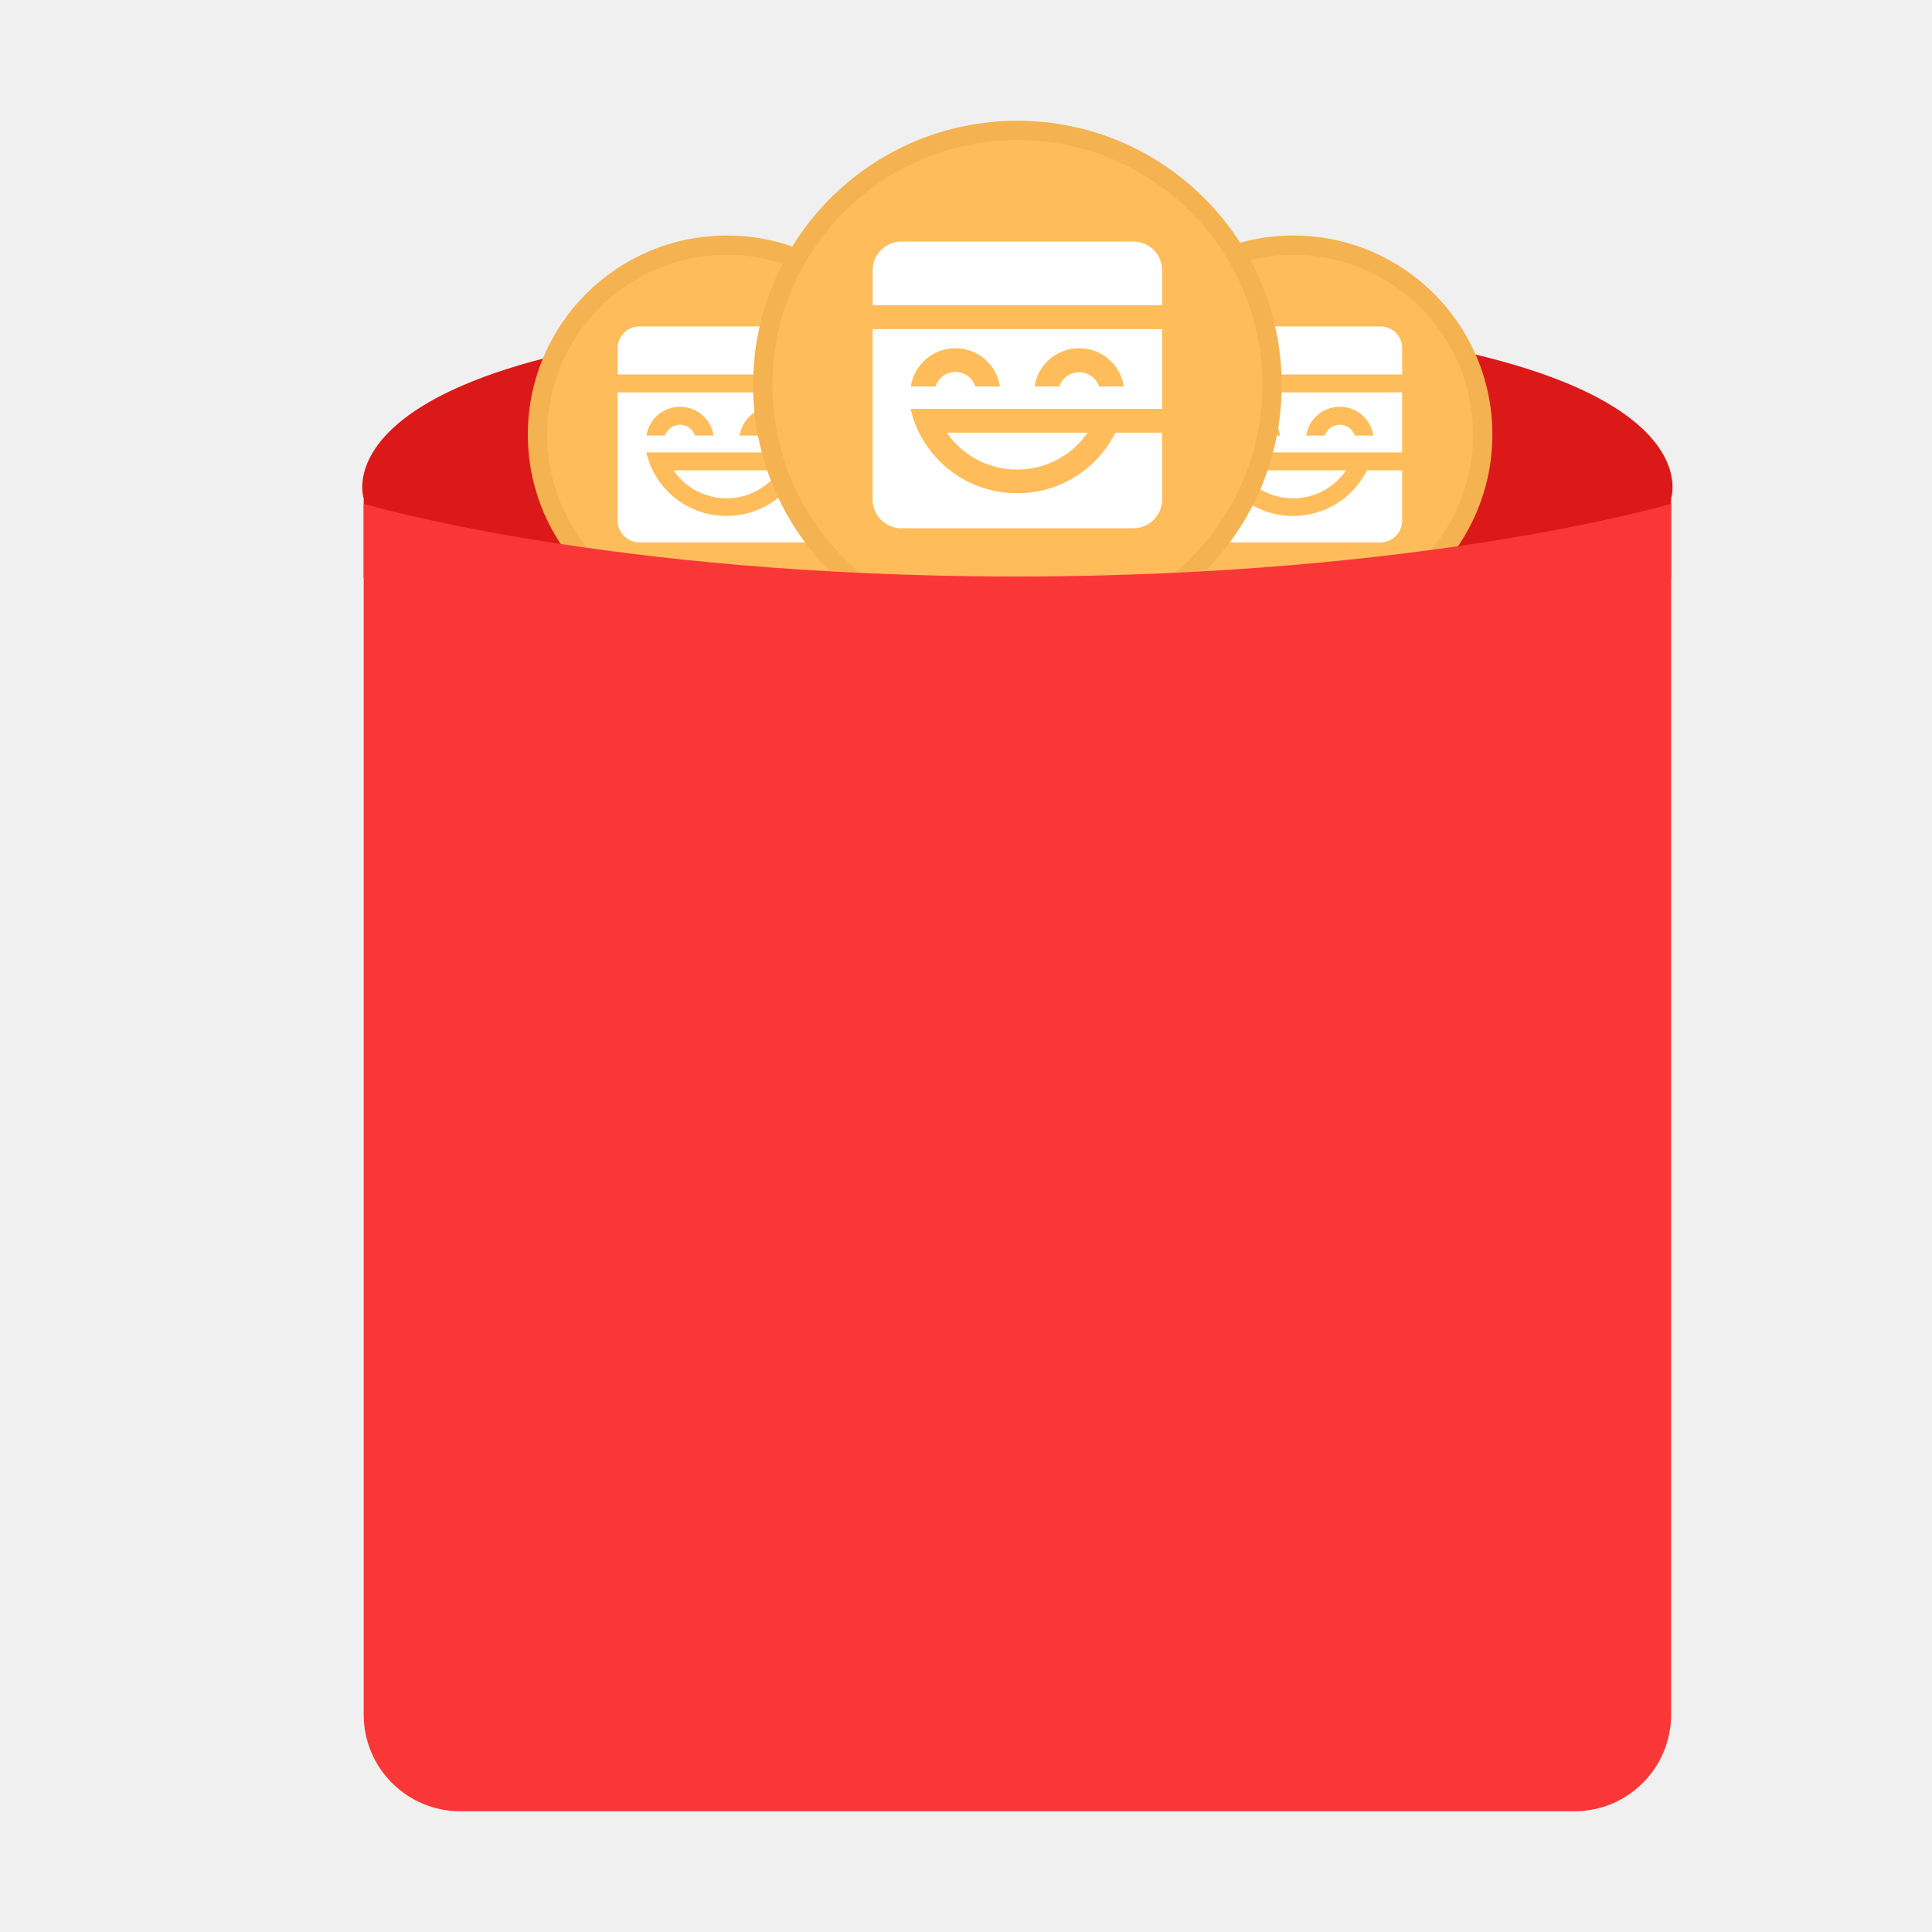
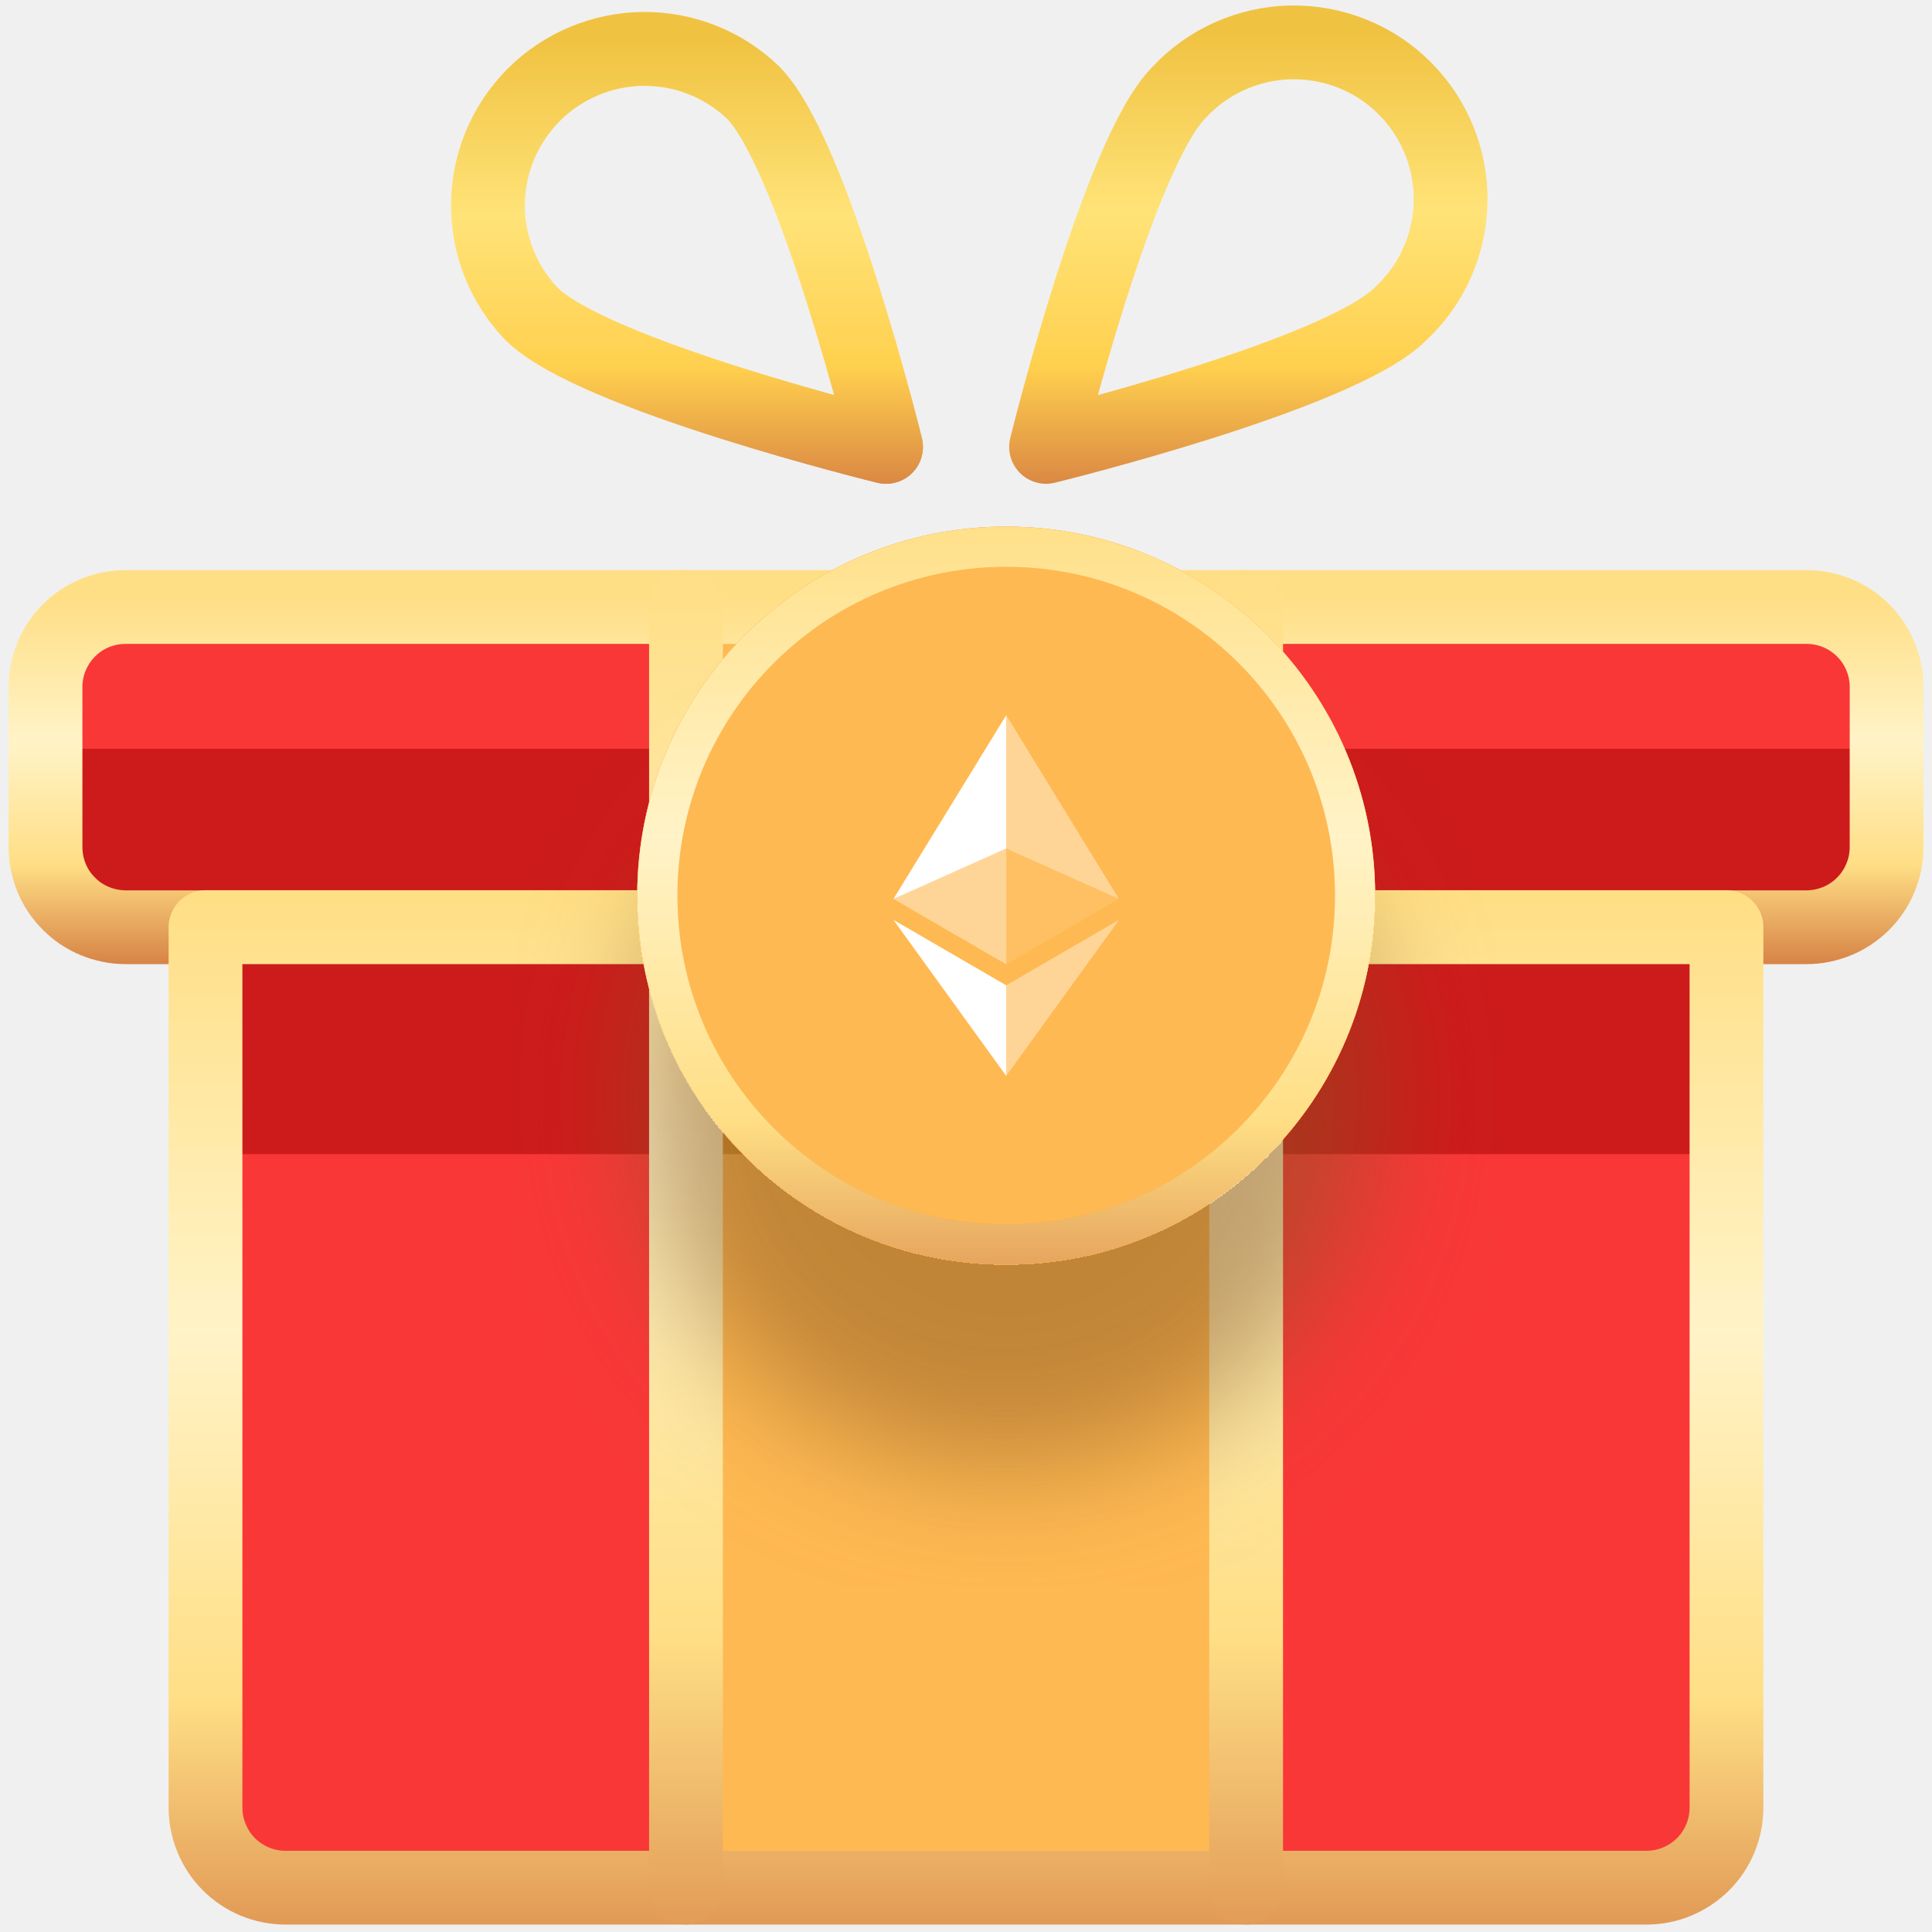
- <svg xmlns="http://www.w3.org/2000/svg" viewBox="0 0 20 20">
-   <path fill="#db1919" d="M3.765 5.161s-.661-1.903 6.767-1.903 6.767 1.903 6.767 1.903v.82H3.765z" />
-   <circle cx="13.389" cy="4.498" r="1.96" fill="#ffbc5a" stroke="#f5b250" stroke-width=".2" />
-   <path fill="#fff" fill-rule="evenodd" d="M14.515 4.062v.621h-1.96a.85.85 0 0 0 .83.658.853.853 0 0 0 .766-.472h.364v.522a.225.225 0 0 1-.226.224h-1.804a.225.225 0 0 1-.226-.224V4.062zm-.58.807a.665.665 0 0 1-1.098 0h1.097zm-1.03-.658a.35.35 0 0 0-.348.298h.193a.163.163 0 0 1 .31 0h.192a.35.35 0 0 0-.347-.298zm.965 0a.35.35 0 0 0-.348.298h.193a.163.163 0 0 1 .31 0h.192a.35.35 0 0 0-.347-.298zm.42-.832c.124 0 .225.1.225.223v.274H12.26v-.274c0-.123.101-.223.226-.223h1.805z" clip-rule="evenodd" />
-   <path fill="#ffbc5a" stroke="#f5b250" stroke-width=".2" d="M9.484 4.498a1.96 1.96 0 1 1-3.92 0 1.96 1.96 0 0 1 3.92 0z" />
-   <path fill="#fff" fill-rule="evenodd" d="M8.65 4.062v.621H6.69a.85.85 0 0 0 .83.658.853.853 0 0 0 .766-.472h.364v.522a.225.225 0 0 1-.226.224H6.62a.225.225 0 0 1-.226-.224V4.062zm-.58.807a.665.665 0 0 1-1.098 0h1.097zm-1.03-.658a.35.35 0 0 0-.348.298h.192a.163.163 0 0 1 .31 0h.193a.35.35 0 0 0-.348-.298zm.964 0a.35.35 0 0 0-.347.298h.192a.163.163 0 0 1 .31 0h.193a.35.35 0 0 0-.348-.298zm.42-.832c.125 0 .226.1.226.223v.274H6.394v-.274c0-.123.101-.223.226-.223z" clip-rule="evenodd" />
-   <path fill="#ffbc5a" stroke="#f5b250" stroke-width=".2" d="M13.168 3.986a2.636 2.636 0 1 1-5.272 0 2.636 2.636 0 0 1 5.272 0z" />
-   <path fill="#fff" fill-rule="evenodd" d="M12.03 3.407v.825H9.426c.113.5.565.874 1.104.874.446 0 .831-.255 1.016-.627h.484v.693a.298.298 0 0 1-.3.297H9.333a.298.298 0 0 1-.3-.297V3.407zm-.771 1.072a.883.883 0 0 1-.73.382.883.883 0 0 1-.728-.382h1.457zM9.89 3.605a.465.465 0 0 0-.461.396h.255a.216.216 0 0 1 .412 0h.255a.465.465 0 0 0-.461-.396zm1.282 0a.465.465 0 0 0-.462.396h.256a.216.216 0 0 1 .206-.148c.096 0 .177.062.206.148h.255a.465.465 0 0 0-.461-.396zM11.73 2.5c.166 0 .3.133.3.297v.363H9.034v-.363c0-.164.134-.297.3-.297z" clip-rule="evenodd" />
-   <path fill="#f93737" d="M3.765 5.215s2.511.753 6.754.753 6.78-.753 6.78-.753V17.75a1 1 0 0 1-1 1H4.765a1 1 0 0 1-1-1z" />
+ <svg xmlns="http://www.w3.org/2000/svg" width="16" height="16" fill="none" viewBox="0 0 16 16">
+   <path fill="#4B4B4B" fill-rule="evenodd" d="M15.573 7.269C15.607 7.189 15.624 7.102 15.624 7.015V5.689C15.624 5.514 15.554 5.345 15.43 5.221C15.305 5.096 15.137 5.027 14.961 5.027H1.04C0.864 5.027 0.695 5.096 0.571 5.221C0.447 5.345 0.377 5.514 0.377 5.689V7.015C0.377 7.102 0.394 7.189 0.427 7.269C0.46 7.35 0.509 7.423 0.571 7.484C0.632 7.546 0.705 7.595 0.786 7.628C0.866 7.661 0.953 7.679 1.04 7.679H1.703V14.97C1.703 15.058 1.72 15.144 1.753 15.224C1.787 15.305 1.835 15.378 1.897 15.439C1.959 15.501 2.032 15.55 2.112 15.583C2.193 15.616 2.279 15.633 2.366 15.633H13.635C13.811 15.633 13.98 15.563 14.104 15.439C14.229 15.315 14.299 15.146 14.299 14.97V7.679H14.961C15.048 7.679 15.134 7.661 15.215 7.628C15.295 7.595 15.368 7.546 15.43 7.484C15.491 7.423 15.54 7.35 15.573 7.269Z" clip-rule="evenodd" />
+   <path stroke="black" stroke-linecap="round" stroke-linejoin="round" stroke-width="0.5" d="M11.598 2.6C11.091 3.107 8.663 3.701 8.663 3.701C8.663 3.701 9.26 1.273 9.764 0.766C9.882 0.638 10.026 0.535 10.185 0.464C10.345 0.393 10.517 0.354 10.691 0.351C10.866 0.348 11.039 0.38 11.201 0.445C11.363 0.51 11.51 0.607 11.633 0.731C11.757 0.854 11.854 1.002 11.919 1.163C11.985 1.325 12.017 1.499 12.013 1.673C12.01 1.848 11.971 2.02 11.9 2.179C11.829 2.339 11.726 2.481 11.598 2.6Z" />
+   <path stroke="black" stroke-linecap="round" stroke-linejoin="round" stroke-width="0.5" d="M4.403 2.6C4.91 3.107 7.338 3.701 7.338 3.701C7.338 3.701 6.74 1.273 6.237 0.767C5.992 0.532 5.665 0.402 5.325 0.405C4.986 0.409 4.661 0.545 4.421 0.785C4.181 1.026 4.044 1.35 4.041 1.69C4.038 2.029 4.168 2.357 4.403 2.601V2.6Z" />
+   <path fill="#F93737" d="M14.298 14.97C14.298 15.146 14.228 15.315 14.104 15.439C13.979 15.563 13.811 15.633 13.635 15.633H2.365C2.278 15.633 2.192 15.616 2.112 15.583C2.031 15.55 1.958 15.501 1.896 15.439C1.835 15.378 1.786 15.305 1.753 15.224C1.719 15.144 1.702 15.057 1.702 14.97V7.678H14.297L14.298 14.97Z" />
+   <path fill="#CD1B1B" d="M14.298 7.678H1.702V9.558H14.297V7.678H14.298Z" />
+   <path fill="#CD1B1B" d="M15.624 7.015C15.624 7.102 15.607 7.189 15.573 7.269C15.54 7.35 15.491 7.423 15.43 7.484C15.368 7.546 15.295 7.595 15.215 7.628C15.134 7.661 15.048 7.679 14.961 7.679H1.04C0.953 7.679 0.866 7.661 0.786 7.628C0.705 7.595 0.632 7.546 0.571 7.484C0.509 7.423 0.46 7.35 0.427 7.269C0.394 7.189 0.377 7.102 0.377 7.015V5.689C0.377 5.514 0.447 5.345 0.571 5.221C0.695 5.096 0.864 5.027 1.04 5.027H14.961C15.137 5.027 15.305 5.096 15.43 5.221C15.554 5.345 15.624 5.514 15.624 5.689V7.016V7.015Z" />
+   <path fill="#F93737" d="M15.624 6.201V5.689C15.624 5.514 15.554 5.345 15.43 5.221C15.305 5.096 15.137 5.027 14.961 5.027H1.04C0.864 5.027 0.695 5.096 0.571 5.221C0.447 5.345 0.377 5.514 0.377 5.689V6.201H15.624Z" />
+   <path fill="#D8922C" d="M10.321 5.027H5.681V7.679H10.321V5.027Z" />
+   <path fill="#FFB952" d="M10.321 5.027H5.681V6.201H10.321V5.027Z" />
+   <path fill="#FFB952" d="M10.321 7.678H5.681V15.633H10.321V7.678Z" />
+   <path fill="#D8922C" d="M10.321 7.678H5.681V9.558H10.321V7.678Z" />
+   <path stroke="url(#paint0_linear_11296_11650)" stroke-linecap="round" stroke-linejoin="round" stroke-width="0.611" d="M15.624 7.015C15.624 7.102 15.607 7.189 15.573 7.269C15.54 7.35 15.491 7.423 15.43 7.484C15.368 7.546 15.295 7.595 15.215 7.628C15.134 7.661 15.048 7.679 14.961 7.679H1.04C0.953 7.679 0.866 7.661 0.786 7.628C0.705 7.595 0.632 7.546 0.571 7.484C0.509 7.423 0.46 7.35 0.427 7.269C0.394 7.189 0.377 7.102 0.377 7.015V5.689C0.377 5.514 0.447 5.345 0.571 5.221C0.695 5.096 0.864 5.027 1.04 5.027H14.961C15.137 5.027 15.305 5.096 15.43 5.221C15.554 5.345 15.624 5.514 15.624 5.689V7.016V7.015Z" />
+   <path stroke="url(#paint1_linear_11296_11650)" stroke-linecap="round" stroke-linejoin="round" stroke-width="0.611" d="M14.298 14.97C14.298 15.146 14.228 15.315 14.104 15.439C13.979 15.563 13.811 15.633 13.635 15.633H2.365C2.278 15.633 2.192 15.616 2.112 15.583C2.031 15.55 1.958 15.501 1.896 15.439C1.835 15.378 1.786 15.305 1.753 15.224C1.719 15.144 1.702 15.057 1.702 14.97L1.702 7.678H14.298V14.97Z" />
+   <path stroke="url(#paint2_linear_11296_11650)" stroke-linecap="round" stroke-linejoin="round" stroke-width="0.611" d="M5.681 5.027V15.633" />
+   <path stroke="url(#paint3_linear_11296_11650)" stroke-linecap="round" stroke-linejoin="round" stroke-width="0.611" d="M10.32 15.633V5.027" />
+   <path stroke="url(#paint4_linear_11296_11650)" stroke-linecap="round" stroke-linejoin="round" stroke-width="0.611" d="M11.598 2.6C11.091 3.107 8.663 3.701 8.663 3.701C8.663 3.701 9.26 1.273 9.764 0.766C9.882 0.638 10.026 0.535 10.185 0.464C10.345 0.393 10.517 0.354 10.691 0.351C10.866 0.348 11.039 0.38 11.201 0.445C11.363 0.51 11.51 0.607 11.633 0.731C11.757 0.854 11.854 1.002 11.919 1.163C11.985 1.325 12.017 1.499 12.013 1.673C12.01 1.848 11.971 2.02 11.9 2.179C11.829 2.339 11.726 2.481 11.598 2.6Z" />
+   <path stroke="url(#paint5_linear_11296_11650)" stroke-linecap="round" stroke-linejoin="round" stroke-width="0.611" d="M4.403 2.6C4.91 3.107 7.338 3.701 7.338 3.701C7.338 3.701 6.74 1.273 6.237 0.767C5.992 0.531 5.665 0.402 5.325 0.405C4.986 0.409 4.661 0.545 4.421 0.785C4.181 1.025 4.044 1.35 4.041 1.69C4.038 2.029 4.168 2.356 4.403 2.601V2.6Z" />
+   <path stroke="url(#paint6_linear_11296_11650)" stroke-linecap="round" stroke-linejoin="round" stroke-width="0.611" d="M4.403 2.6C4.91 3.107 7.338 3.701 7.338 3.701C7.338 3.701 6.74 1.273 6.237 0.767C5.992 0.531 5.665 0.402 5.325 0.405C4.986 0.409 4.661 0.545 4.421 0.785C4.181 1.025 4.044 1.35 4.041 1.69C4.038 2.029 4.168 2.356 4.403 2.601V2.6Z" />
+   <g filter="url(#filter0_d_11296_11650)">
+     <rect width="6.111" height="6.111" x="5.277" y="4.361" fill="#FFB952" rx="3.056" />
+     <rect width="5.778" height="5.778" x="5.444" y="4.528" stroke="#EFA437" stroke-width="0.333" rx="2.889" />
+     <rect width="5.778" height="5.778" x="5.444" y="4.528" stroke="url(#paint7_linear_11296_11650)" stroke-width="0.333" rx="2.889" />
+     <path fill="white" fill-opacity="0.4" d="M8.333 5.923V7.027L9.266 7.444L8.333 5.923Z" />
+     <path fill="white" d="M8.333 5.923L7.399 7.445L8.333 7.027V5.923Z" />
+     <path fill="white" fill-opacity="0.4" d="M8.333 8.16V8.91L9.267 7.618L8.333 8.16Z" />
+     <path fill="white" d="M8.333 8.91V8.16L7.399 7.618L8.333 8.91Z" />
+     <path fill="white" fill-opacity="0.1" d="M8.333 7.986L9.266 7.444L8.333 7.027V7.986Z" />
+     <path fill="white" fill-opacity="0.4" d="M7.399 7.444L8.333 7.986V7.027L7.399 7.444Z" />
+   </g>
+   <defs>
+     <filter id="filter0_d_11296_11650" width="8.111" height="8.778" x="4.277" y="4.361" color-interpolation-filters="sRGB" filterUnits="userSpaceOnUse">
+       <feFlood flood-opacity="0" result="BackgroundImageFix" />
+       <feColorMatrix in="SourceAlpha" result="hardAlpha" type="matrix" values="0 0 0 0 0 0 0 0 0 0 0 0 0 0 0 0 0 0 127 0" />
+       <feOffset dy="1.667" />
+       <feGaussianBlur stdDeviation="0.5" />
+       <feComposite in2="hardAlpha" operator="out" />
+       <feColorMatrix type="matrix" values="0 0 0 0 0.52 0 0 0 0 0.325 0 0 0 0 0.121 0 0 0 0.5 0" />
+       <feBlend in2="BackgroundImageFix" mode="multiply" result="effect1_dropShadow_11296_11650" />
+       <feBlend in="SourceGraphic" in2="effect1_dropShadow_11296_11650" mode="normal" result="shape" />
+     </filter>
+     <linearGradient id="paint0_linear_11296_11650" x1="8" x2="8" y1="4.958" y2="8.031" gradientUnits="userSpaceOnUse">
+       <stop stop-color="#FFDF86" />
+       <stop offset="0.385" stop-color="#FFF3C7" />
+       <stop offset="0.714" stop-color="#FFDF86" />
+       <stop offset="1" stop-color="#D57E42" />
+     </linearGradient>
+     <linearGradient id="paint1_linear_11296_11650" x1="8" x2="8" y1="7.472" y2="16.691" gradientUnits="userSpaceOnUse">
+       <stop stop-color="#FFDF86" />
+       <stop offset="0.385" stop-color="#FFF3C7" />
+       <stop offset="0.714" stop-color="#FFDF86" />
+       <stop offset="1" stop-color="#D57E42" />
+     </linearGradient>
+     <linearGradient id="paint2_linear_11296_11650" x1="6.181" x2="6.181" y1="4.751" y2="17.043" gradientUnits="userSpaceOnUse">
+       <stop stop-color="#FFDF86" />
+       <stop offset="0.385" stop-color="#FFF3C7" />
+       <stop offset="0.714" stop-color="#FFDF86" />
+       <stop offset="1" stop-color="#D57E42" />
+     </linearGradient>
+     <linearGradient id="paint3_linear_11296_11650" x1="10.82" x2="10.82" y1="4.751" y2="17.043" gradientUnits="userSpaceOnUse">
+       <stop stop-color="#FFDF86" />
+       <stop offset="0.385" stop-color="#FFF3C7" />
+       <stop offset="0.714" stop-color="#FFDF86" />
+       <stop offset="1" stop-color="#D57E42" />
+     </linearGradient>
+     <linearGradient id="paint4_linear_11296_11650" x1="10.338" x2="10.338" y1="0.263" y2="4.146" gradientUnits="userSpaceOnUse">
+       <stop stop-color="#F0C241" />
+       <stop offset="0.385" stop-color="#FFE378" />
+       <stop offset="0.714" stop-color="#FFD04E" />
+       <stop offset="1" stop-color="#D57E42" />
+     </linearGradient>
+     <linearGradient id="paint5_linear_11296_11650" x1="5.689" x2="5.689" y1="0.319" y2="4.139" gradientUnits="userSpaceOnUse">
+       <stop stop-color="#FFDF86" />
+       <stop offset="0.385" stop-color="#FFF3C7" />
+       <stop offset="0.714" stop-color="#FFDF86" />
+       <stop offset="1" stop-color="#D57E42" />
+     </linearGradient>
+     <linearGradient id="paint6_linear_11296_11650" x1="5.689" x2="5.689" y1="0.319" y2="4.139" gradientUnits="userSpaceOnUse">
+       <stop stop-color="#F0C241" />
+       <stop offset="0.385" stop-color="#FFE378" />
+       <stop offset="0.714" stop-color="#FFD04E" />
+       <stop offset="1" stop-color="#D57E42" />
+     </linearGradient>
+     <linearGradient id="paint7_linear_11296_11650" x1="8.333" x2="8.333" y1="4.202" y2="11.285" gradientUnits="userSpaceOnUse">
+       <stop stop-color="#FFDF86" />
+       <stop offset="0.385" stop-color="#FFF3C7" />
+       <stop offset="0.714" stop-color="#FFDF86" />
+       <stop offset="1" stop-color="#D57E42" />
+     </linearGradient>
+   </defs>
</svg>
